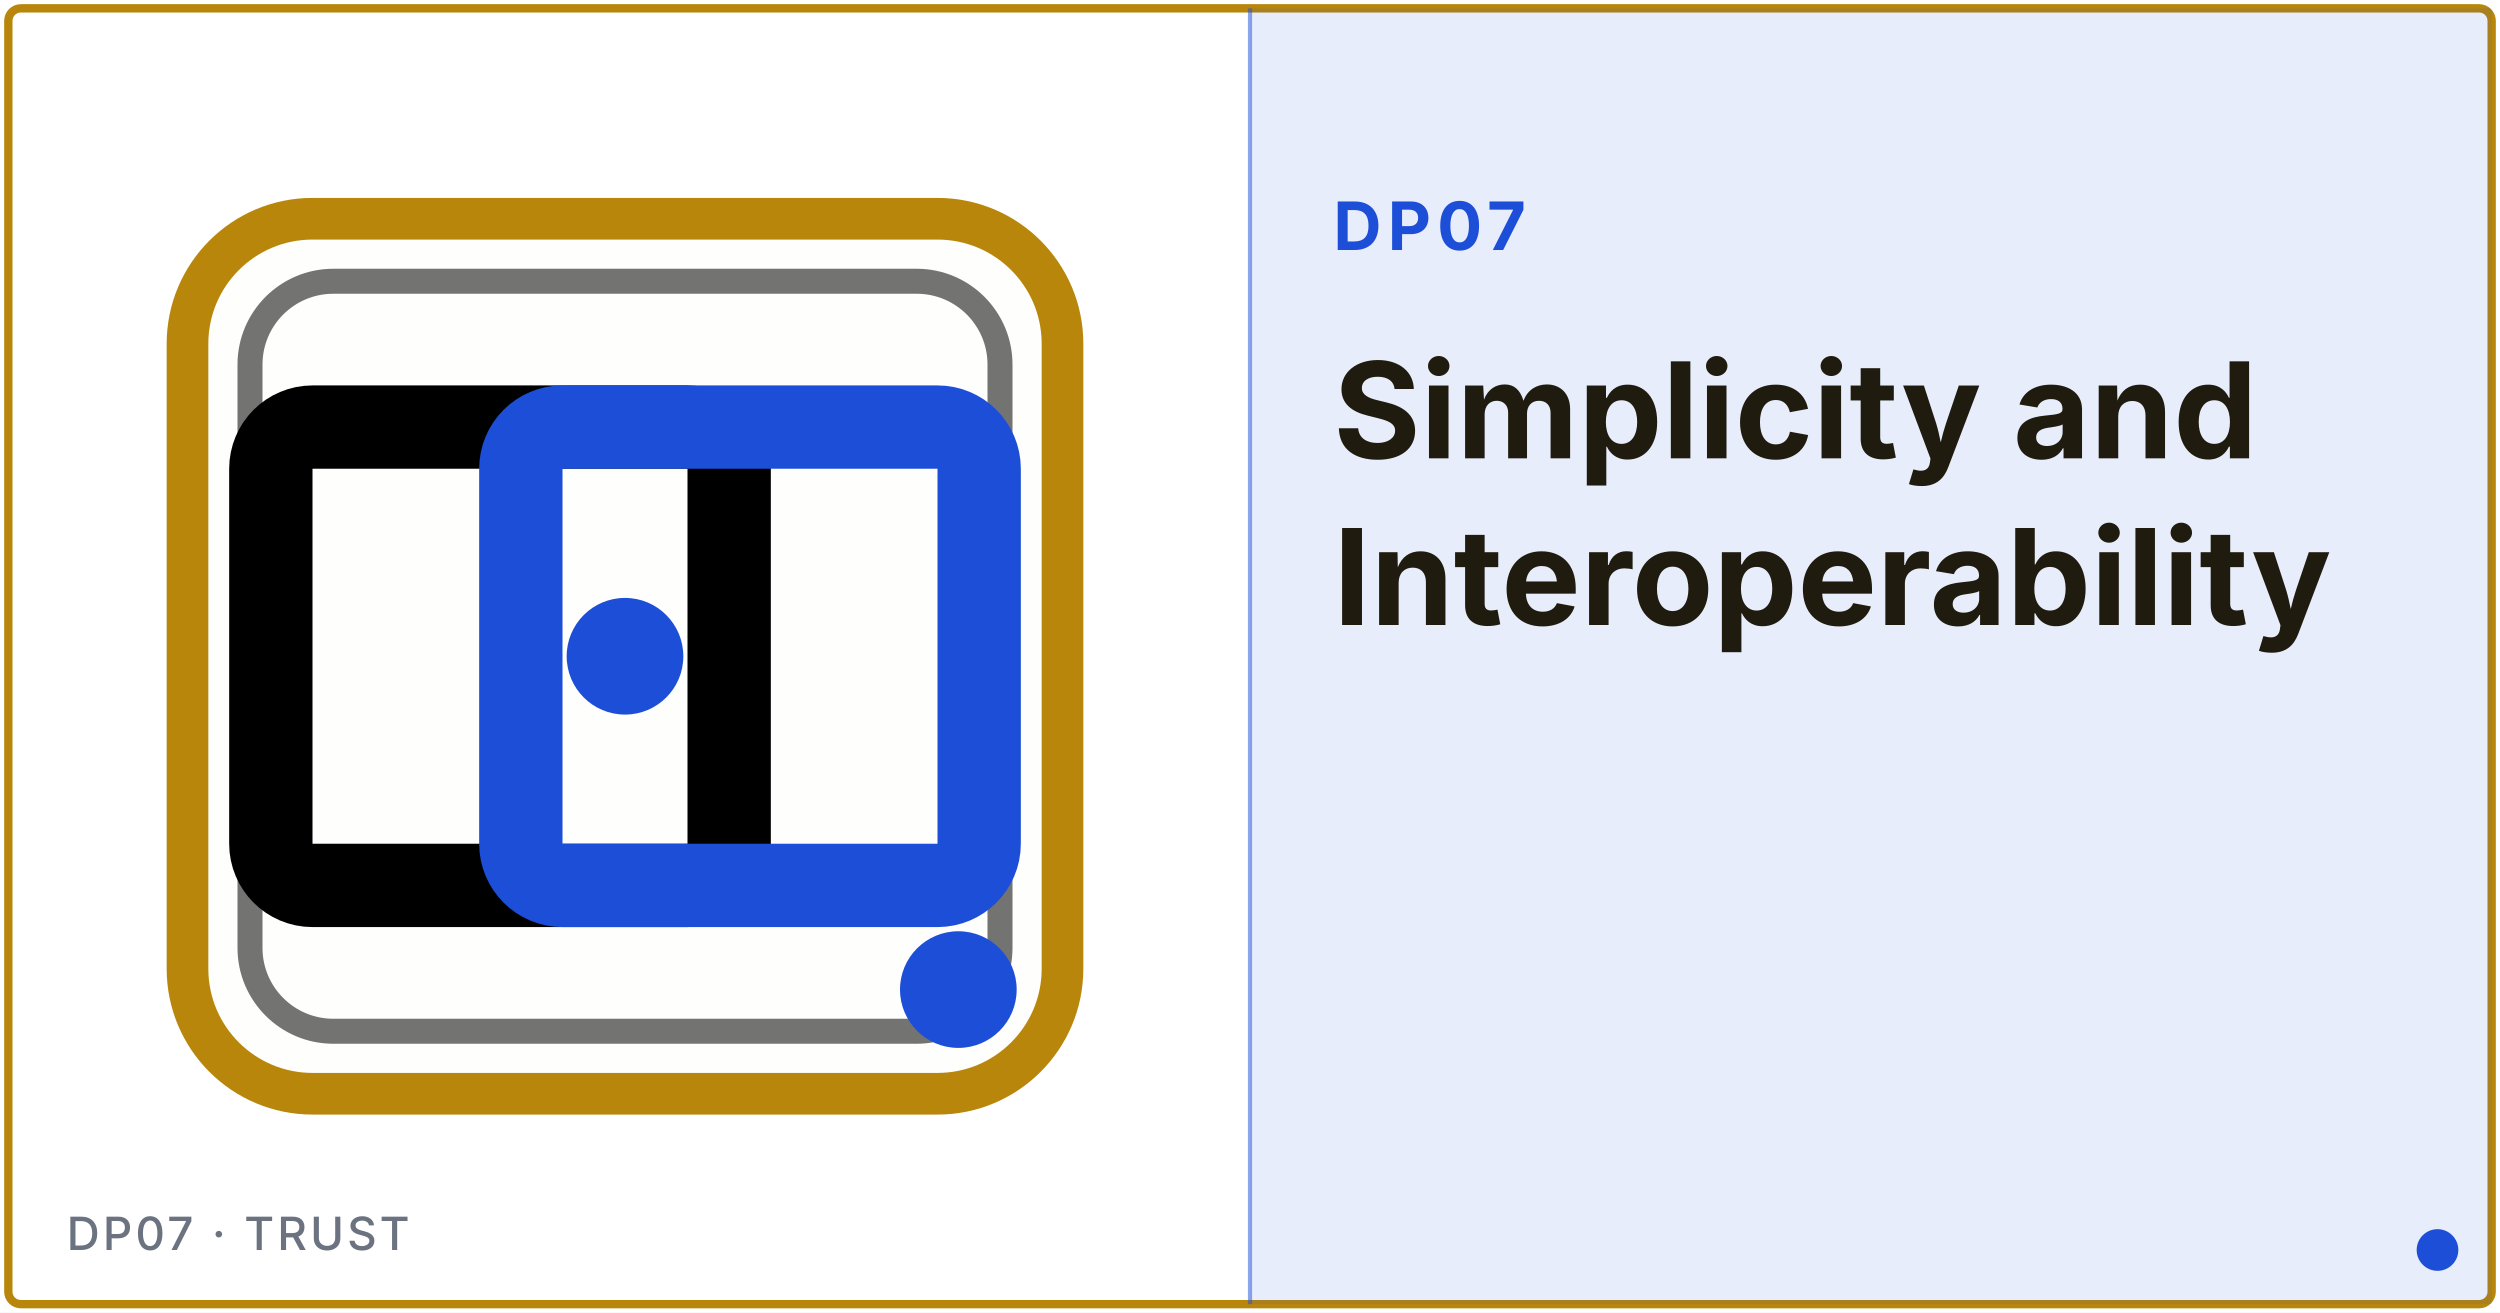
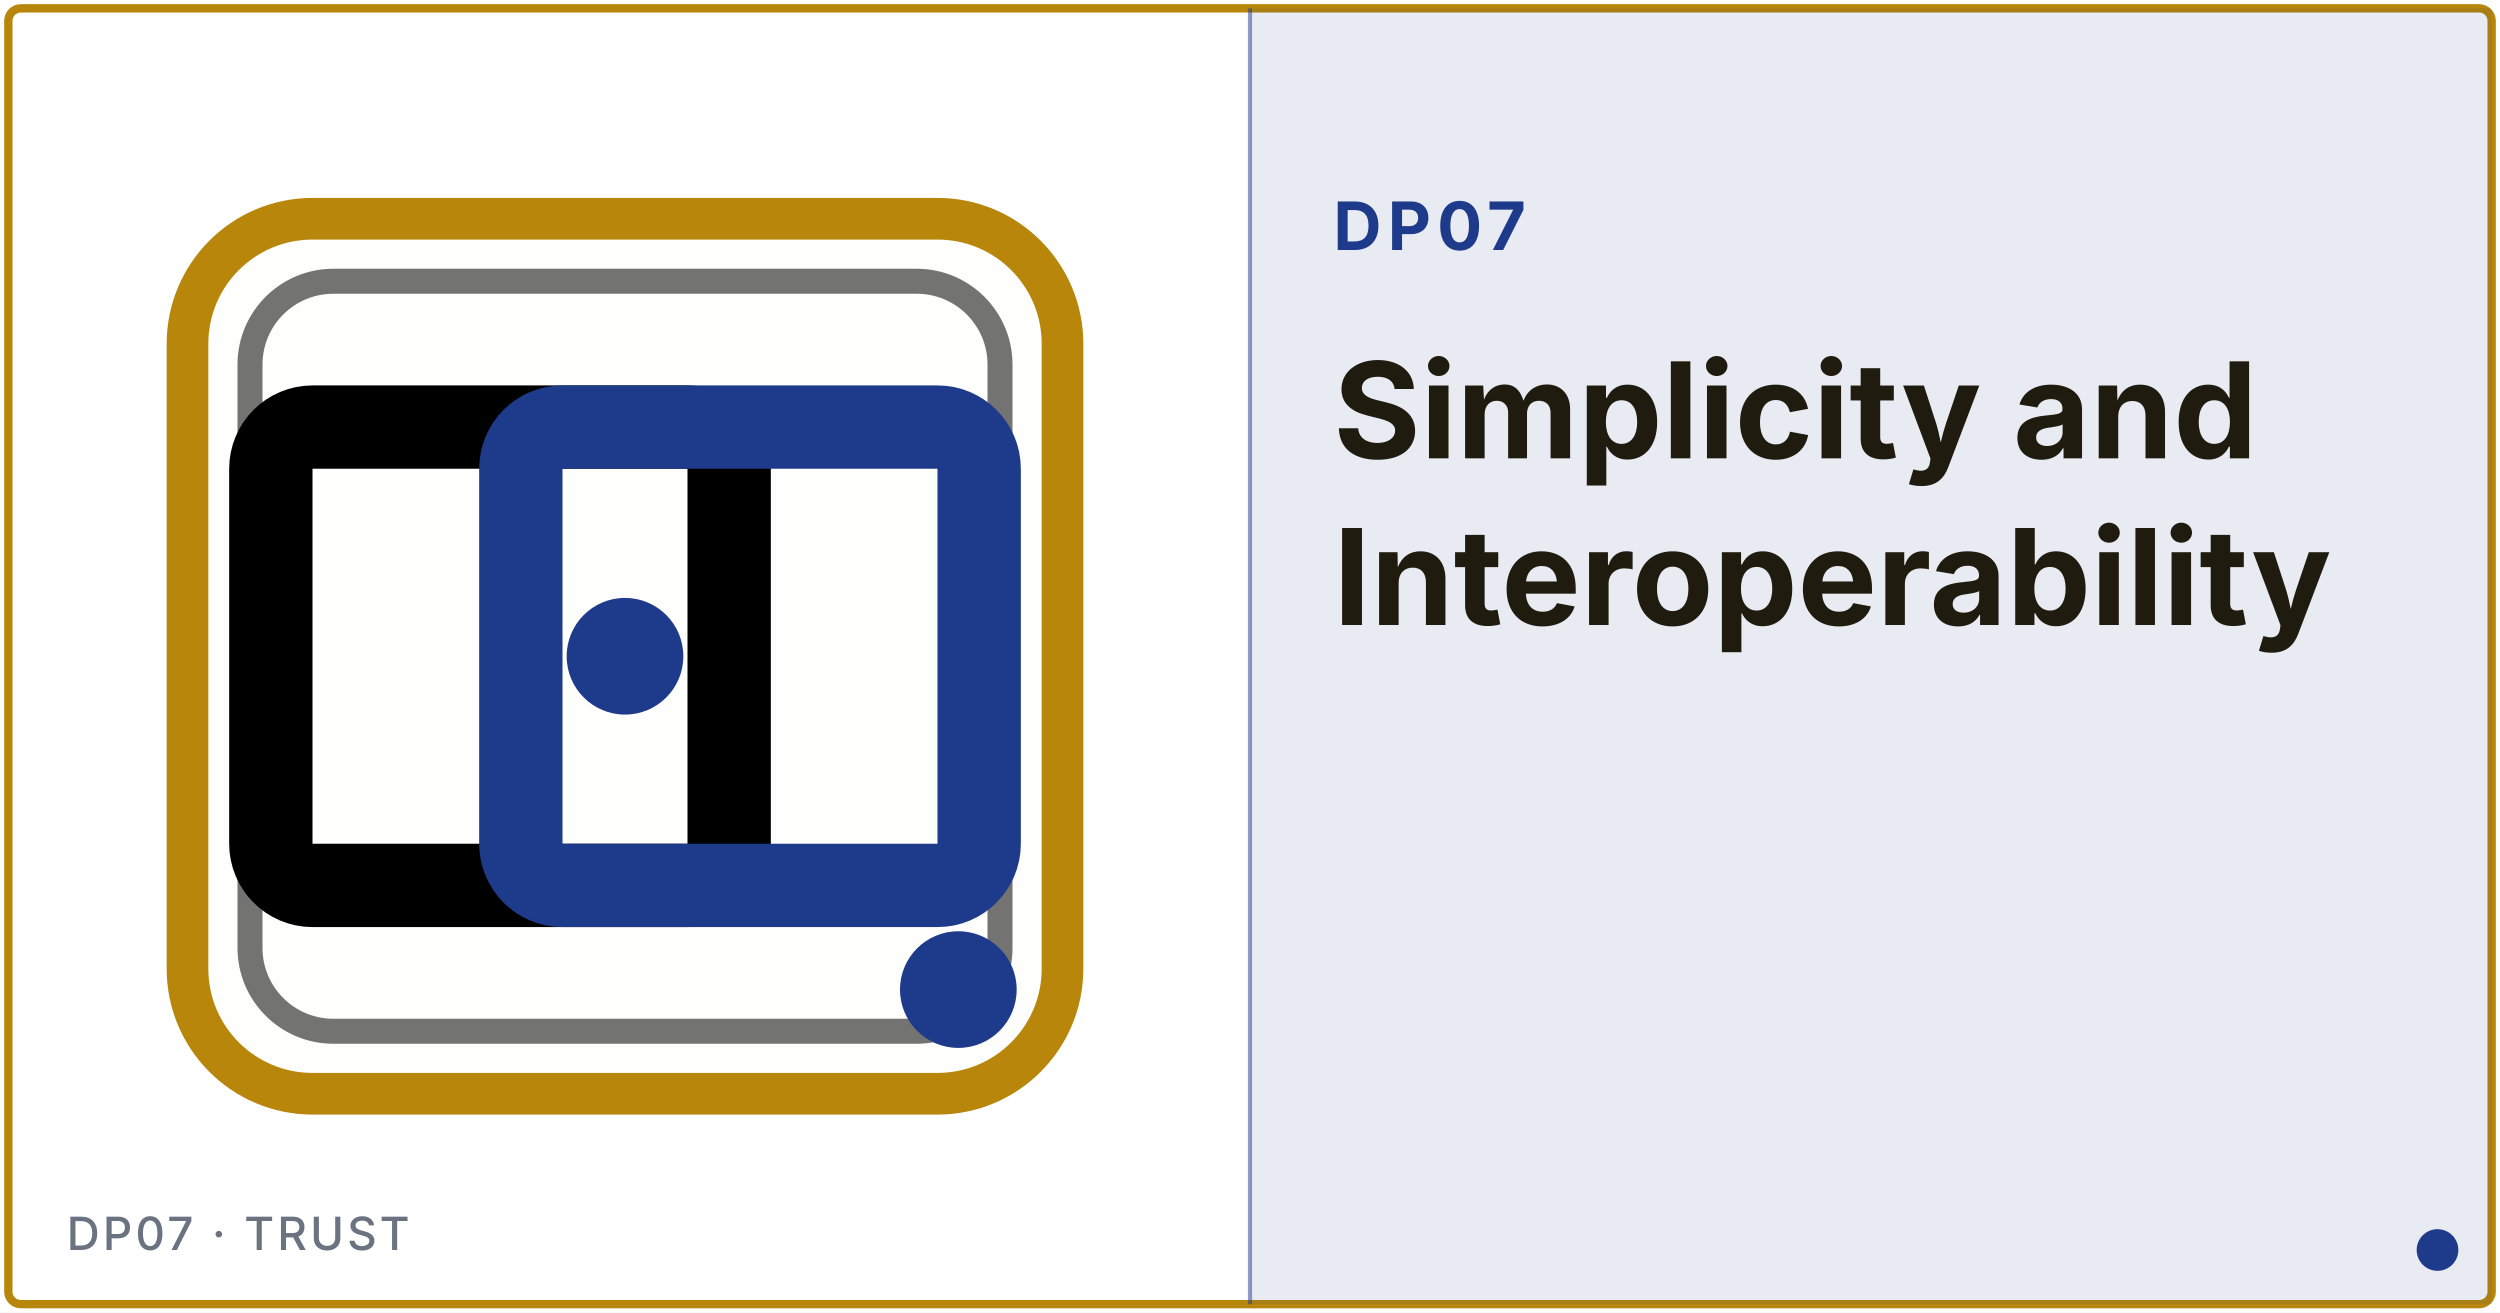
<svg xmlns="http://www.w3.org/2000/svg" viewBox="0 0 1200 630" width="1200" height="630" role="img" aria-labelledby="t">
  <rect width="1200" height="630" fill="#ffffff" />
  <rect x="4" y="4" width="1192" height="622" rx="6" fill="none" stroke="#b8860b" stroke-width="4" />
-   <rect x="600" y="4" width="596" height="622" fill="#1d4ed8" fill-opacity="0.10" />
-   <line x1="600" y1="4" x2="600" y2="626" stroke="#1d4ed8" stroke-width="2" stroke-opacity="0.5" />
+   <rect x="600" y="4" width="596" height="622" fill="#1e3a8a" fill-opacity="0.10" />
+   <line x1="600" y1="4" x2="600" y2="626" stroke="#1e3a8a" stroke-width="2" stroke-opacity="0.5" />
  <svg x="60" y="75" width="480" height="480" viewBox="0 0 24 24" fill="none" stroke="#1f2937" stroke-width="2" stroke-linecap="round" stroke-linejoin="round">
    <rect x="1.5" y="1.5" width="21" height="21" rx="3" fill="#f5e9c8" fill-opacity="0.06" stroke="#b8860b" stroke-width="1" />
    <rect x="3" y="3" width="18" height="18" rx="2" fill="none" stroke="currentColor" stroke-width="0.6" stroke-opacity="0.55" />
-     <circle cx="20" cy="20" r="1.4" fill="#1d4ed8" stroke="none" />
+     <circle cx="20" cy="20" r="1.4" fill="#1e3a8a" stroke="none" />
    <rect x="3.5" y="6.5" width="11" height="11" rx="1" stroke="currentColor" fill="none" />
-     <rect x="9.5" y="6.5" width="11" height="11" rx="1" stroke="#1d4ed8" fill="none" />
-     <circle cx="12" cy="12" r="1.4" fill="#1d4ed8" stroke="none" />
+     <rect x="9.5" y="6.5" width="11" height="11" rx="1" stroke="#1e3a8a" fill="none" />
+     <circle cx="12" cy="12" r="1.4" fill="#1e3a8a" stroke="none" />
  </svg>
-   <text x="640" y="120" font-family="Inter, &quot;SF Pro Text&quot;, &quot;Segoe UI&quot;, system-ui, sans-serif" font-size="32" font-weight="700" fill="#1d4ed8" letter-spacing="3">DP07</text>
+   <text x="640" y="120" font-family="Inter, &quot;SF Pro Text&quot;, &quot;Segoe UI&quot;, system-ui, sans-serif" font-size="32" font-weight="700" fill="#1e3a8a" letter-spacing="3">DP07</text>
  <text x="640" y="220" font-family="Inter, &quot;SF Pro Text&quot;, &quot;Segoe UI&quot;, system-ui, sans-serif" font-size="64" font-weight="700" fill="#1f1b0e">Simplicity and</text>
  <text x="640" y="300" font-family="Inter, &quot;SF Pro Text&quot;, &quot;Segoe UI&quot;, system-ui, sans-serif" font-size="64" font-weight="700" fill="#1f1b0e">Interoperability</text>
  <text x="32" y="600" font-family="Inter, &quot;SF Pro Text&quot;, &quot;Segoe UI&quot;, system-ui, sans-serif" font-size="22" font-weight="500" fill="#6b7280" letter-spacing="1.5">DP07 · TRUST</text>
-   <circle cx="1170" cy="600" r="10" fill="#1d4ed8" />
+   <circle cx="1170" cy="600" r="10" fill="#1e3a8a" />
</svg>
